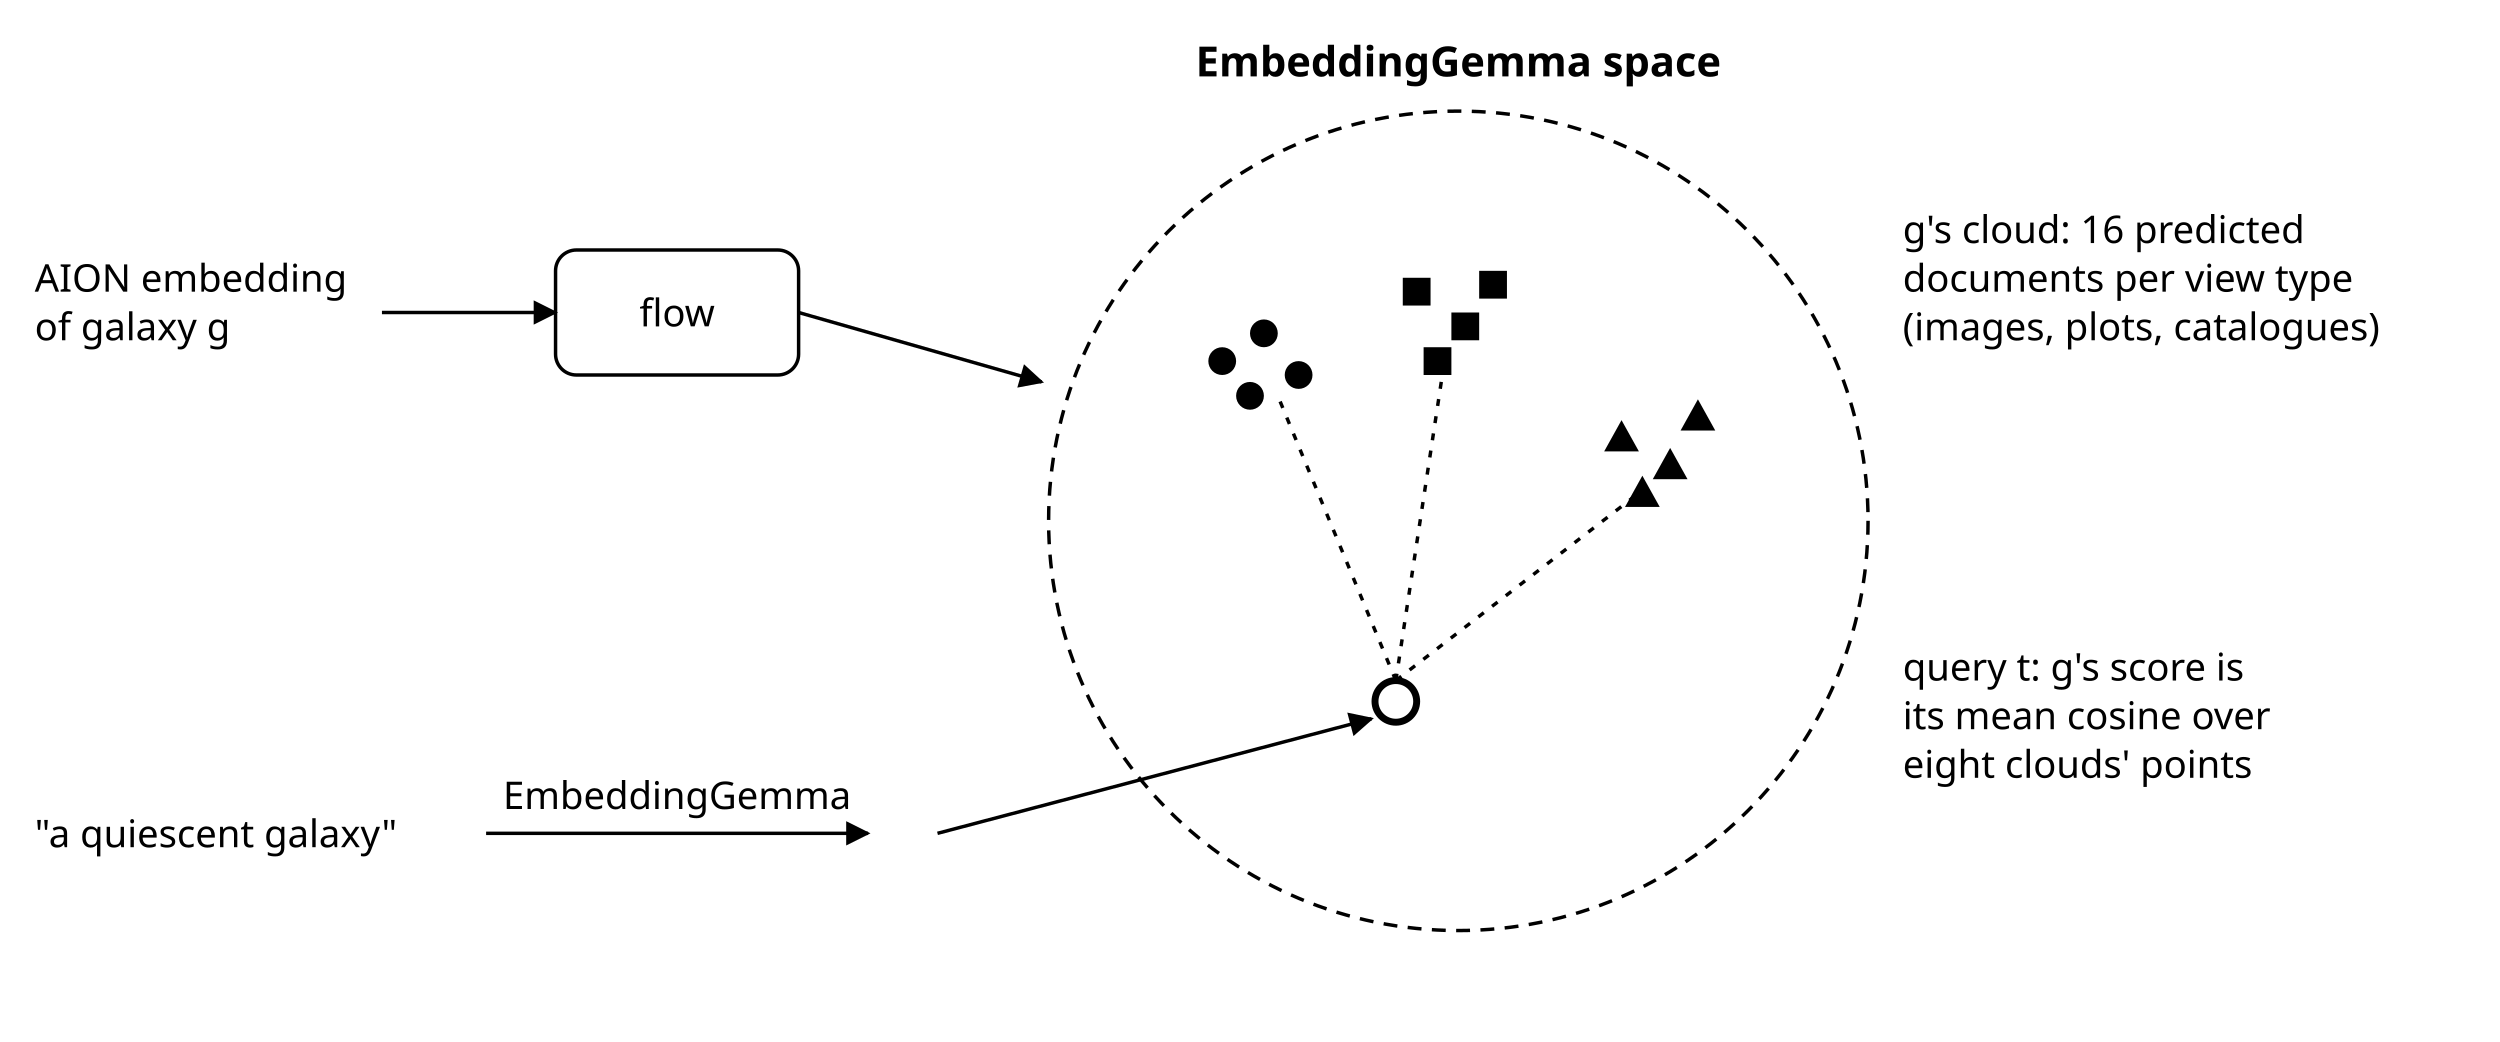
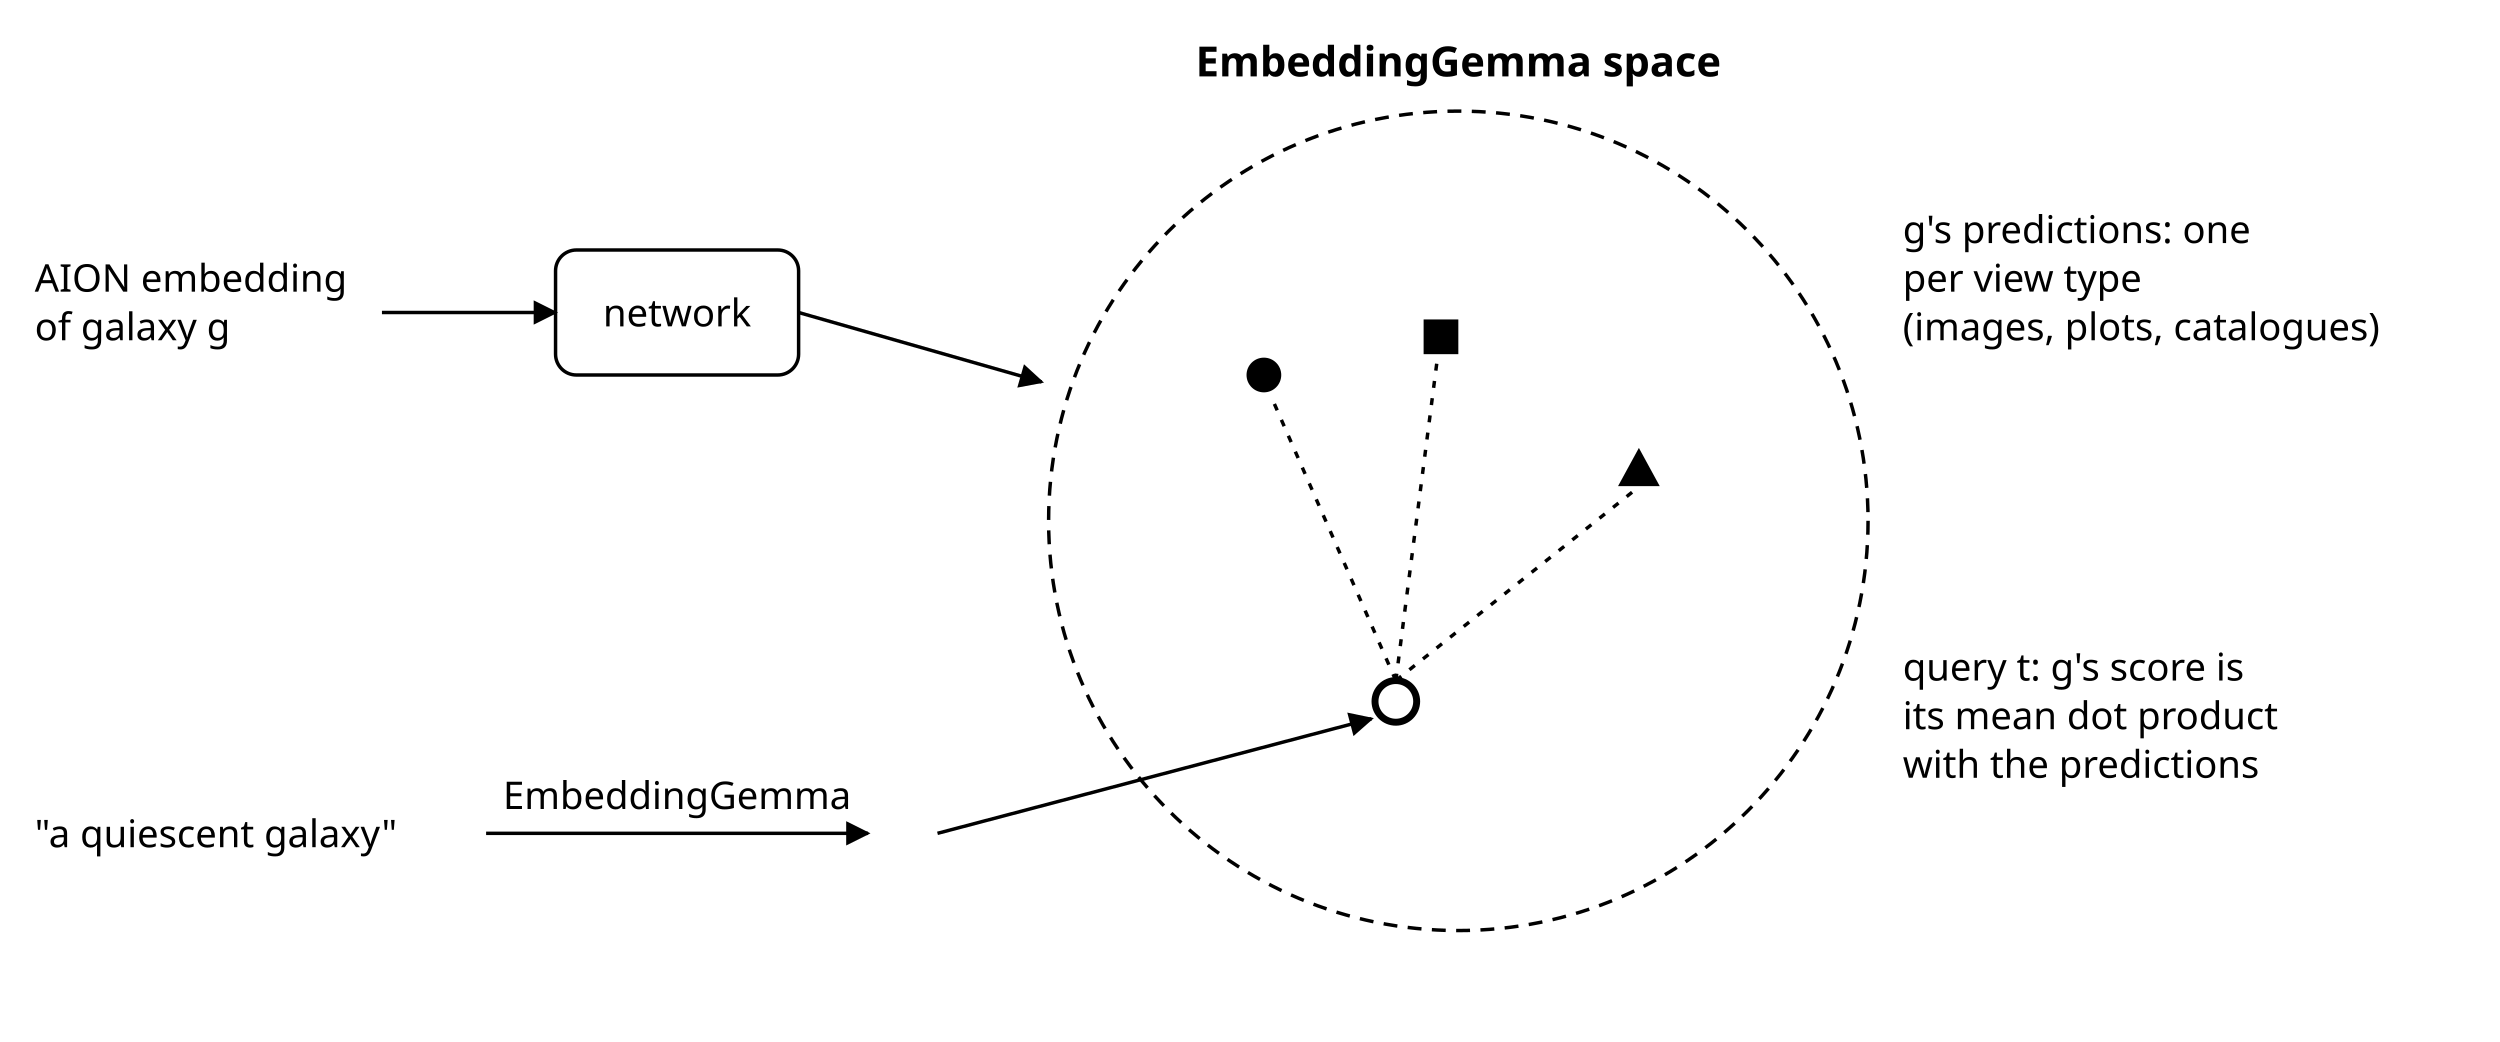
<svg xmlns="http://www.w3.org/2000/svg" viewBox="0 0 720 300" width="100%" role="img" aria-labelledby="text-search-title" font-family="sans-serif" font-size="12" fill="none" stroke="currentColor">
  <defs>
    <marker id="text-search-arrow" viewBox="0 0 10 10" refX="9" refY="5" markerWidth="7" markerHeight="7" orient="auto">
      <path d="M0 0 L10 5 L0 10 z" fill="currentColor" stroke="none" />
    </marker>
  </defs>
  <g fill="currentColor" stroke="none" font-size="11">
    <text x="10" y="84">AION embedding</text>
    <text x="10" y="98">of galaxy g</text>
    <text x="10" y="244">"a quiescent galaxy"</text>
  </g>
  <g marker-end="url(#text-search-arrow)">
    <line x1="110" y1="90" x2="160" y2="90" />
    <line x1="230" y1="90" x2="300" y2="110" />
    <line x1="140" y1="240" x2="250" y2="240" />
    <line x1="270" y1="240" x2="395" y2="207" />
  </g>
  <rect x="160" y="72" width="70" height="36" rx="6" />
  <g fill="currentColor" stroke="none" font-size="11" text-anchor="middle">
-     <text x="195" y="94">flow</text>
+     <text x="195" y="94">network</text>
    <text x="195" y="233">EmbeddingGemma</text>
  </g>
  <circle cx="420" cy="150" r="118" stroke-dasharray="4 3" />
  <text x="420" y="22" fill="currentColor" stroke="none" text-anchor="middle" font-weight="bold">EmbeddingGemma space</text>
  <g fill="currentColor" stroke="none">
-     <circle cx="352" cy="104" r="4" />
-     <circle cx="364" cy="96" r="4" />
-     <circle cx="360" cy="114" r="4" />
-     <circle cx="374" cy="108" r="4" />
-     <rect x="404" y="80" width="8" height="8" />
-     <rect x="418" y="90" width="8" height="8" />
-     <rect x="410" y="100" width="8" height="8" />
-     <rect x="426" y="78" width="8" height="8" />
-     <path d="M462 130 l5 -9 l5 9 z" />
-     <path d="M476 138 l5 -9 l5 9 z" />
-     <path d="M468 146 l5 -9 l5 9 z" />
-     <path d="M484 124 l5 -9 l5 9 z" />
+     <circle cx="364" cy="108" r="5" />
+     <rect x="410" y="92" width="10" height="10" />
+     <path d="M466 140 l6 -11 l6 11 z" />
    <circle cx="402" cy="202" r="6" fill="none" stroke="currentColor" stroke-width="2" />
  </g>
  <g stroke-dasharray="2 3">
-     <line x1="402" y1="196" x2="368" y2="114" />
-     <line x1="402" y1="196" x2="416" y2="104" />
-     <line x1="402" y1="196" x2="472" y2="142" />
+     <line x1="402" y1="196" x2="366" y2="114" />
+     <line x1="402" y1="196" x2="414" y2="103" />
+     <line x1="402" y1="196" x2="471" y2="141" />
  </g>
  <g fill="currentColor" stroke="none" font-size="11">
-     <text x="548" y="70">g's cloud: 16 predicted</text>
-     <text x="548" y="84">documents per view type</text>
+     <text x="548" y="70">g's predictions: one</text>
+     <text x="548" y="84">per view type</text>
    <text x="548" y="98">(images, plots, catalogues)</text>
    <text x="548" y="196">query t: g's score is</text>
-     <text x="548" y="210">its mean cosine over</text>
-     <text x="548" y="224">eight clouds' points</text>
+     <text x="548" y="210">its mean dot product</text>
+     <text x="548" y="224">with the predictions</text>
  </g>
</svg>
